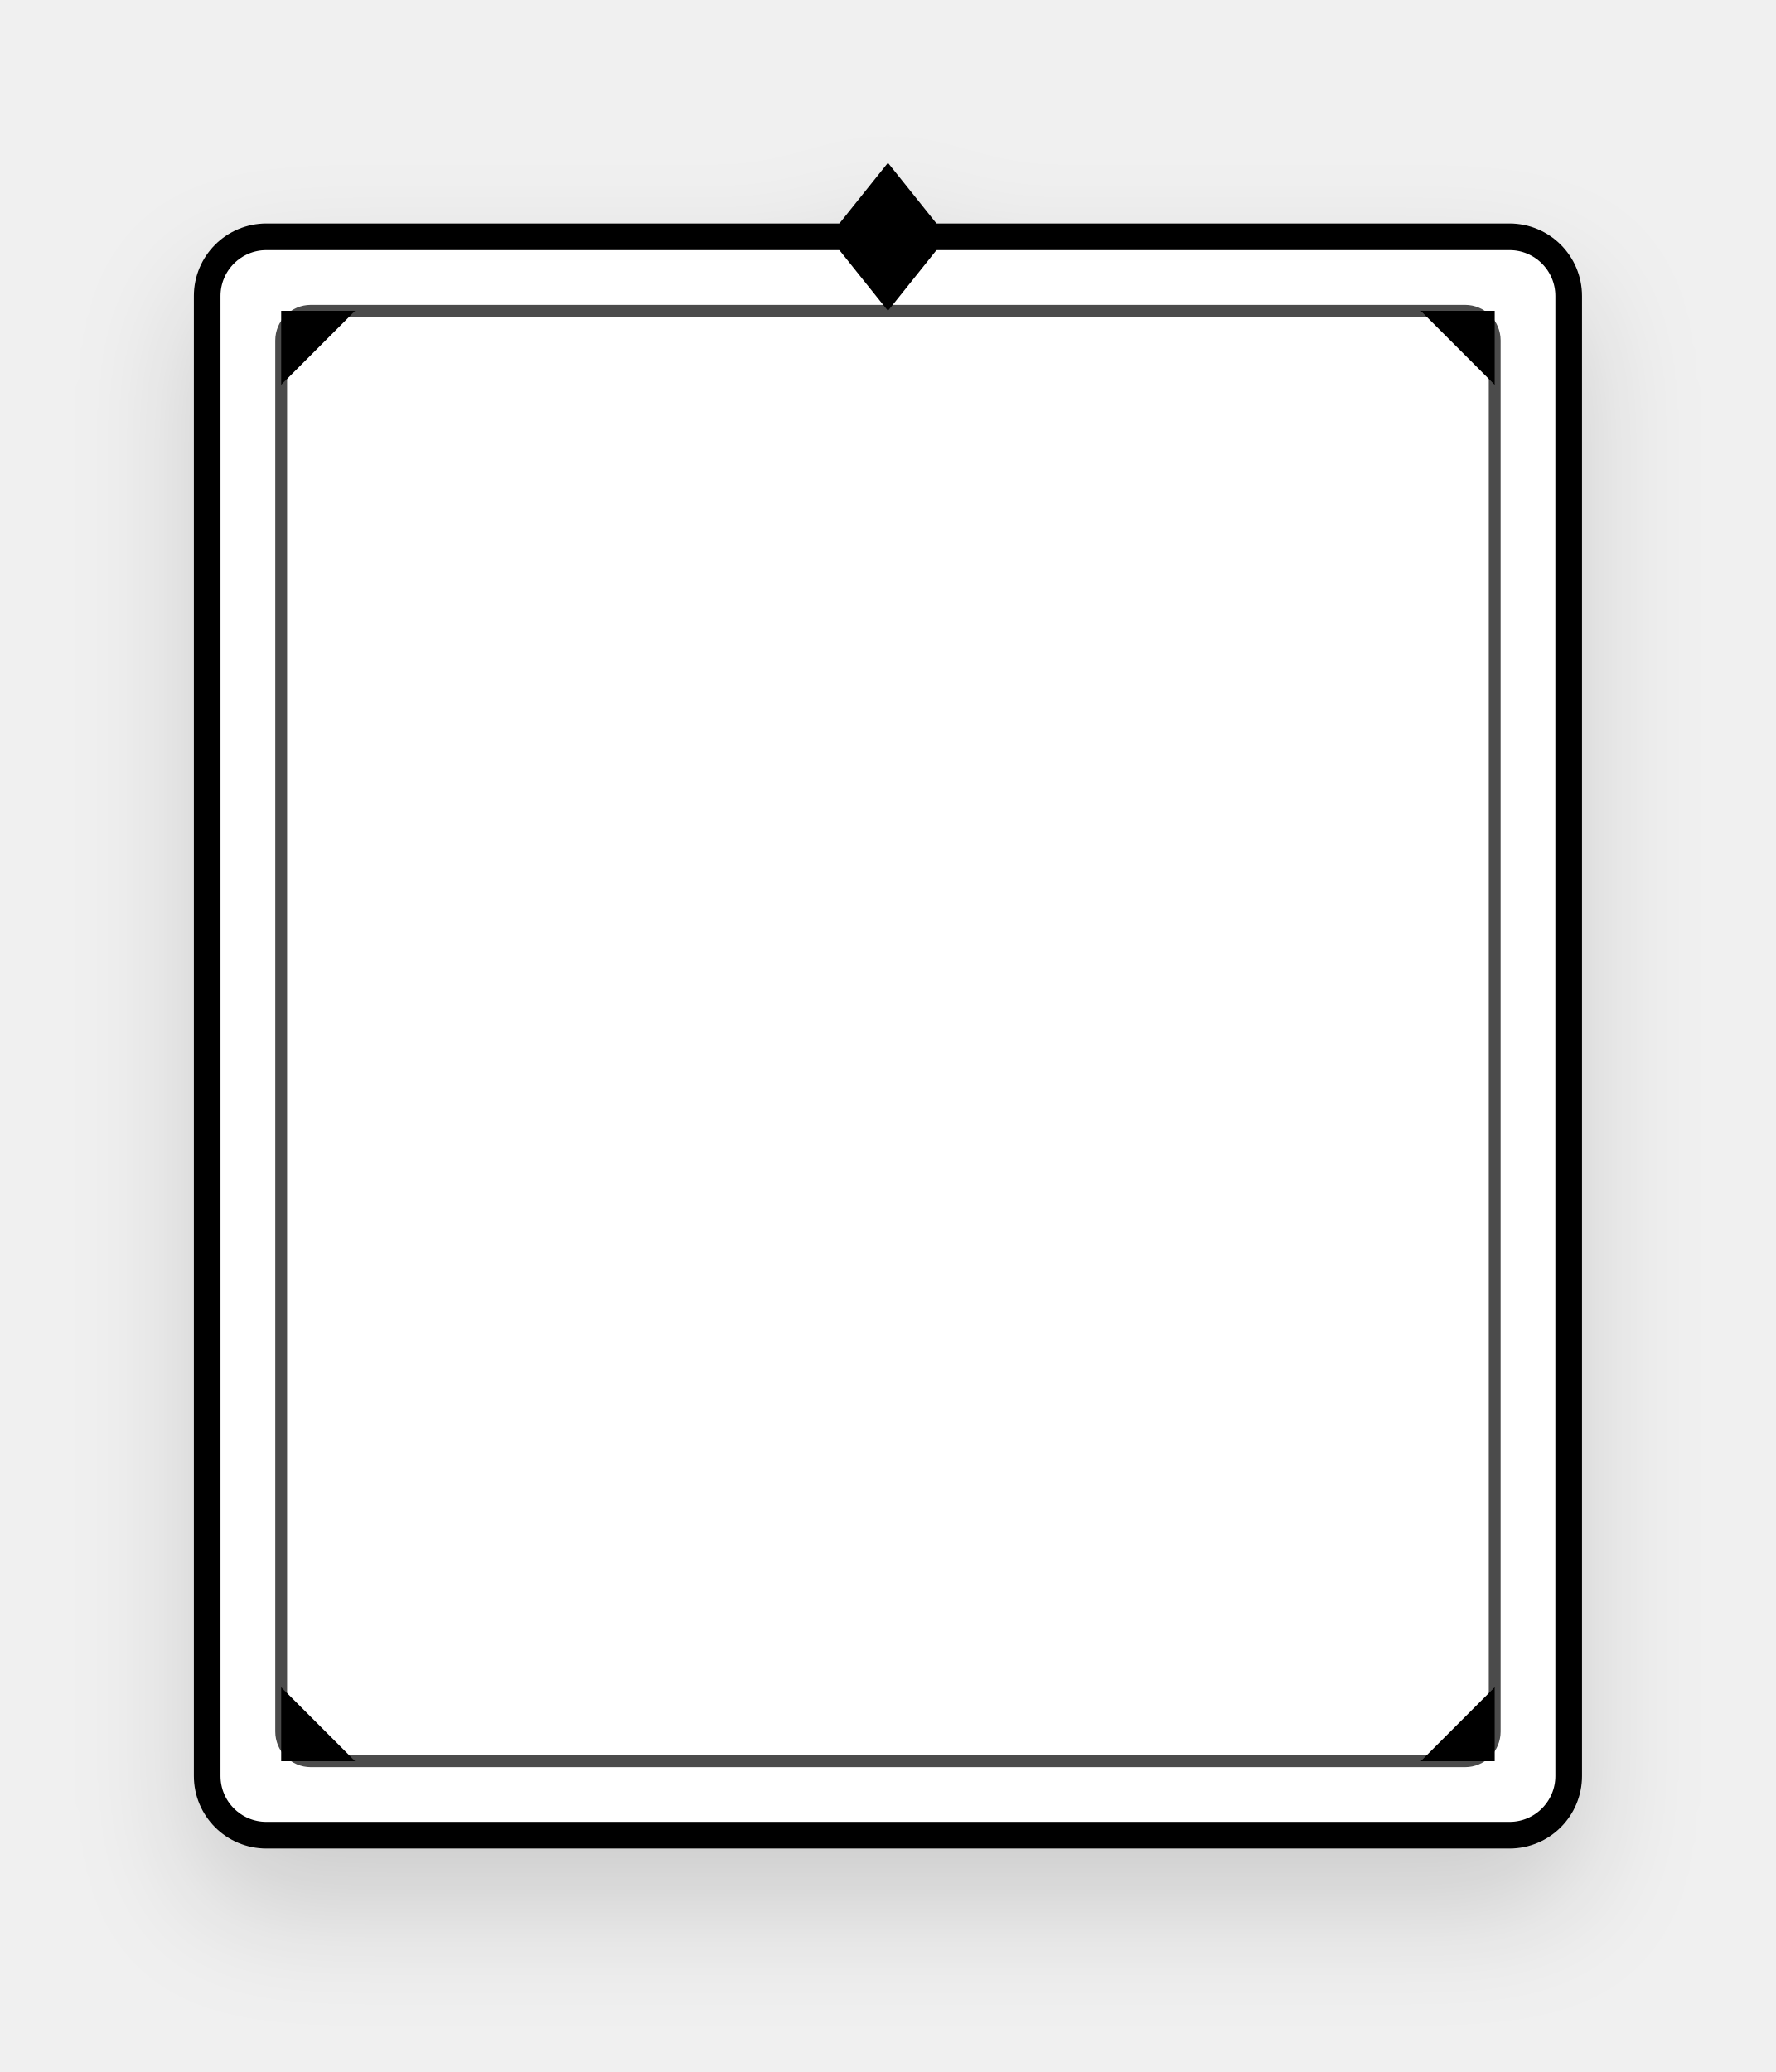
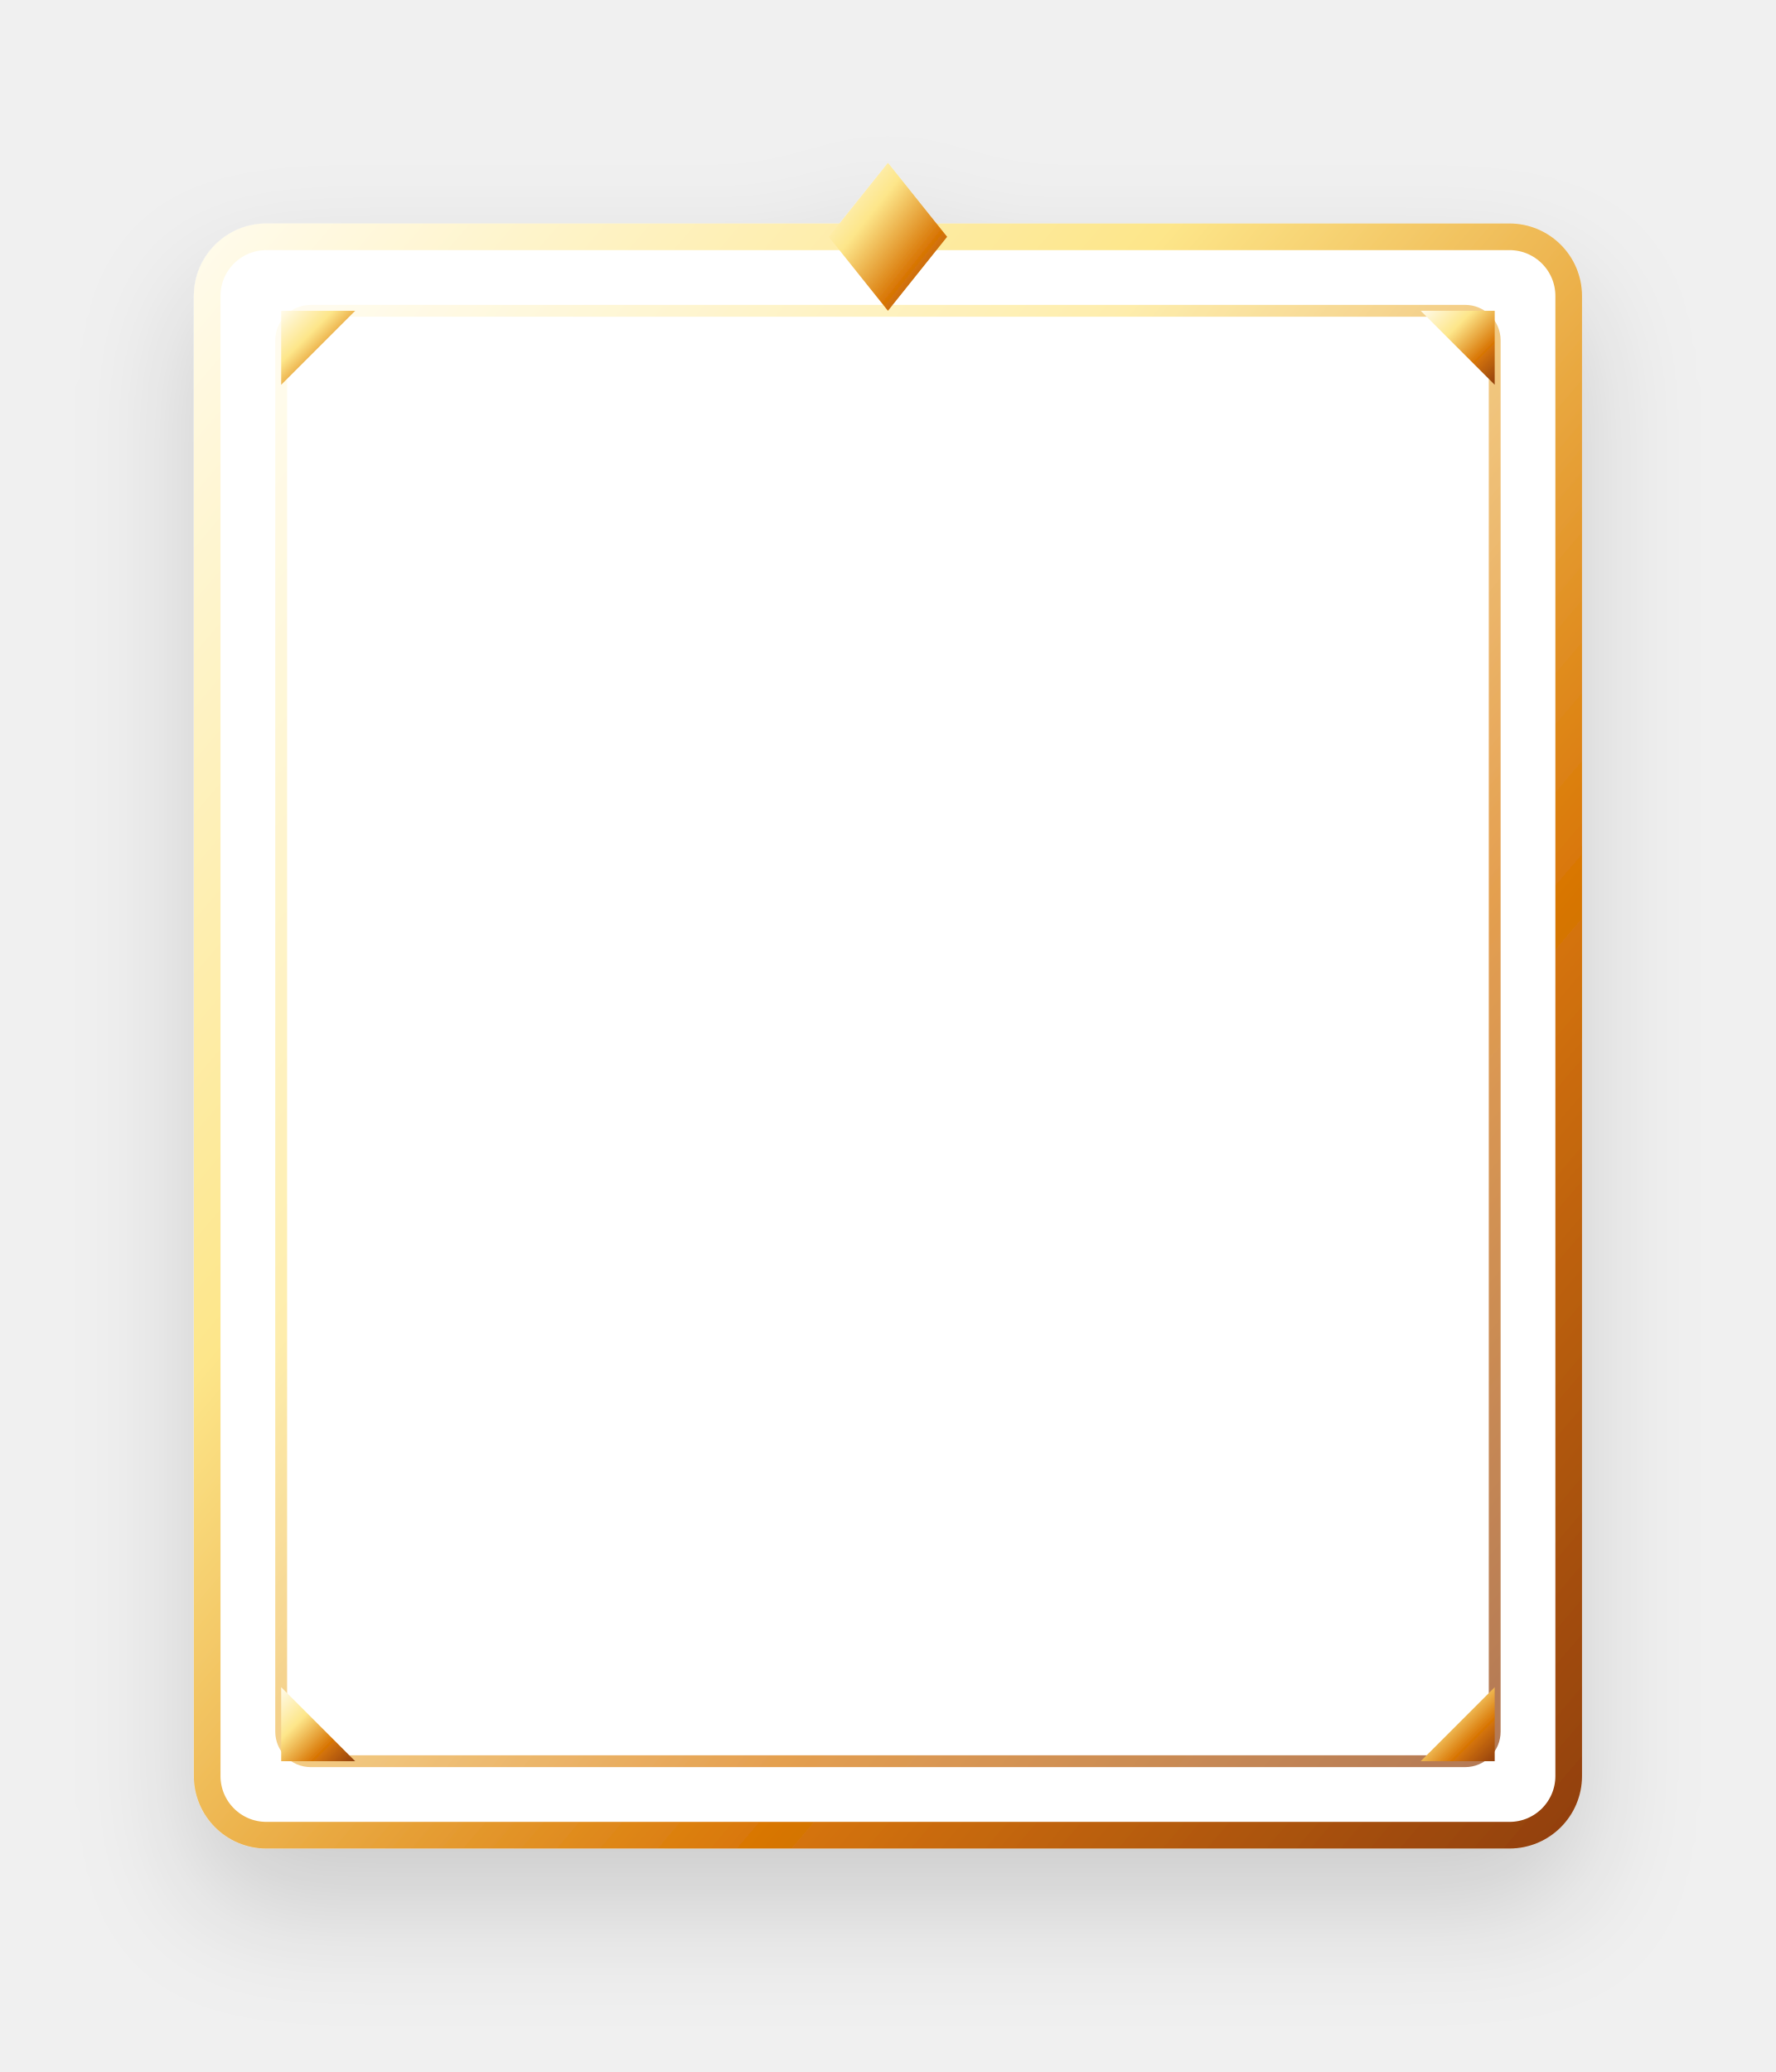
<svg xmlns="http://www.w3.org/2000/svg" viewBox="0 0 120 140" fill="none">
  <defs>
    <linearGradient id="fineGold" x1="0%" y1="0%" x2="100%" y2="100%">
-       <stop offset="0%" stopColor="#FFFBEB" />
-       <stop offset="35%" stopColor="#FDE68A" />
-       <stop offset="70%" stopColor="#D97706" />
-       <stop offset="100%" stopColor="#92400E" />
+       <stop offset="0%" stop-color="#FFFBEB" />
+       <stop offset="35%" stop-color="#FDE68A" />
+       <stop offset="70%" stop-color="#D97706" />
+       <stop offset="100%" stop-color="#92400E" />
    </linearGradient>
    <filter id="goldHairlineShadow" x="-10%" y="-10%" width="125%" height="125%" filterUnits="userSpaceOnUse">
      <feDropShadow dx="0" dy="4" stdDeviation="4" flood-color="#000000" flood-opacity="0.15" />
    </filter>
  </defs>
  <g filter="url(#goldHairlineShadow)">
    <rect x="14" y="16" width="92" height="108" rx="4" fill="#FFFFFF" stroke="url(#fineGold)" stroke-width="1.8" />
    <rect x="19" y="21" width="82" height="98" rx="2" fill="none" stroke="url(#fineGold)" stroke-width="0.8" opacity="0.7" />
    <polygon points="19,21 24,21 19,26" fill="url(#fineGold)" />
    <polygon points="101,21 96,21 101,26" fill="url(#fineGold)" />
    <polygon points="19,119 24,119 19,114" fill="url(#fineGold)" />
    <polygon points="101,119 96,119 101,114" fill="url(#fineGold)" />
    <polygon points="60,11 64,16 60,21 56,16" fill="url(#fineGold)" />
  </g>
</svg>
